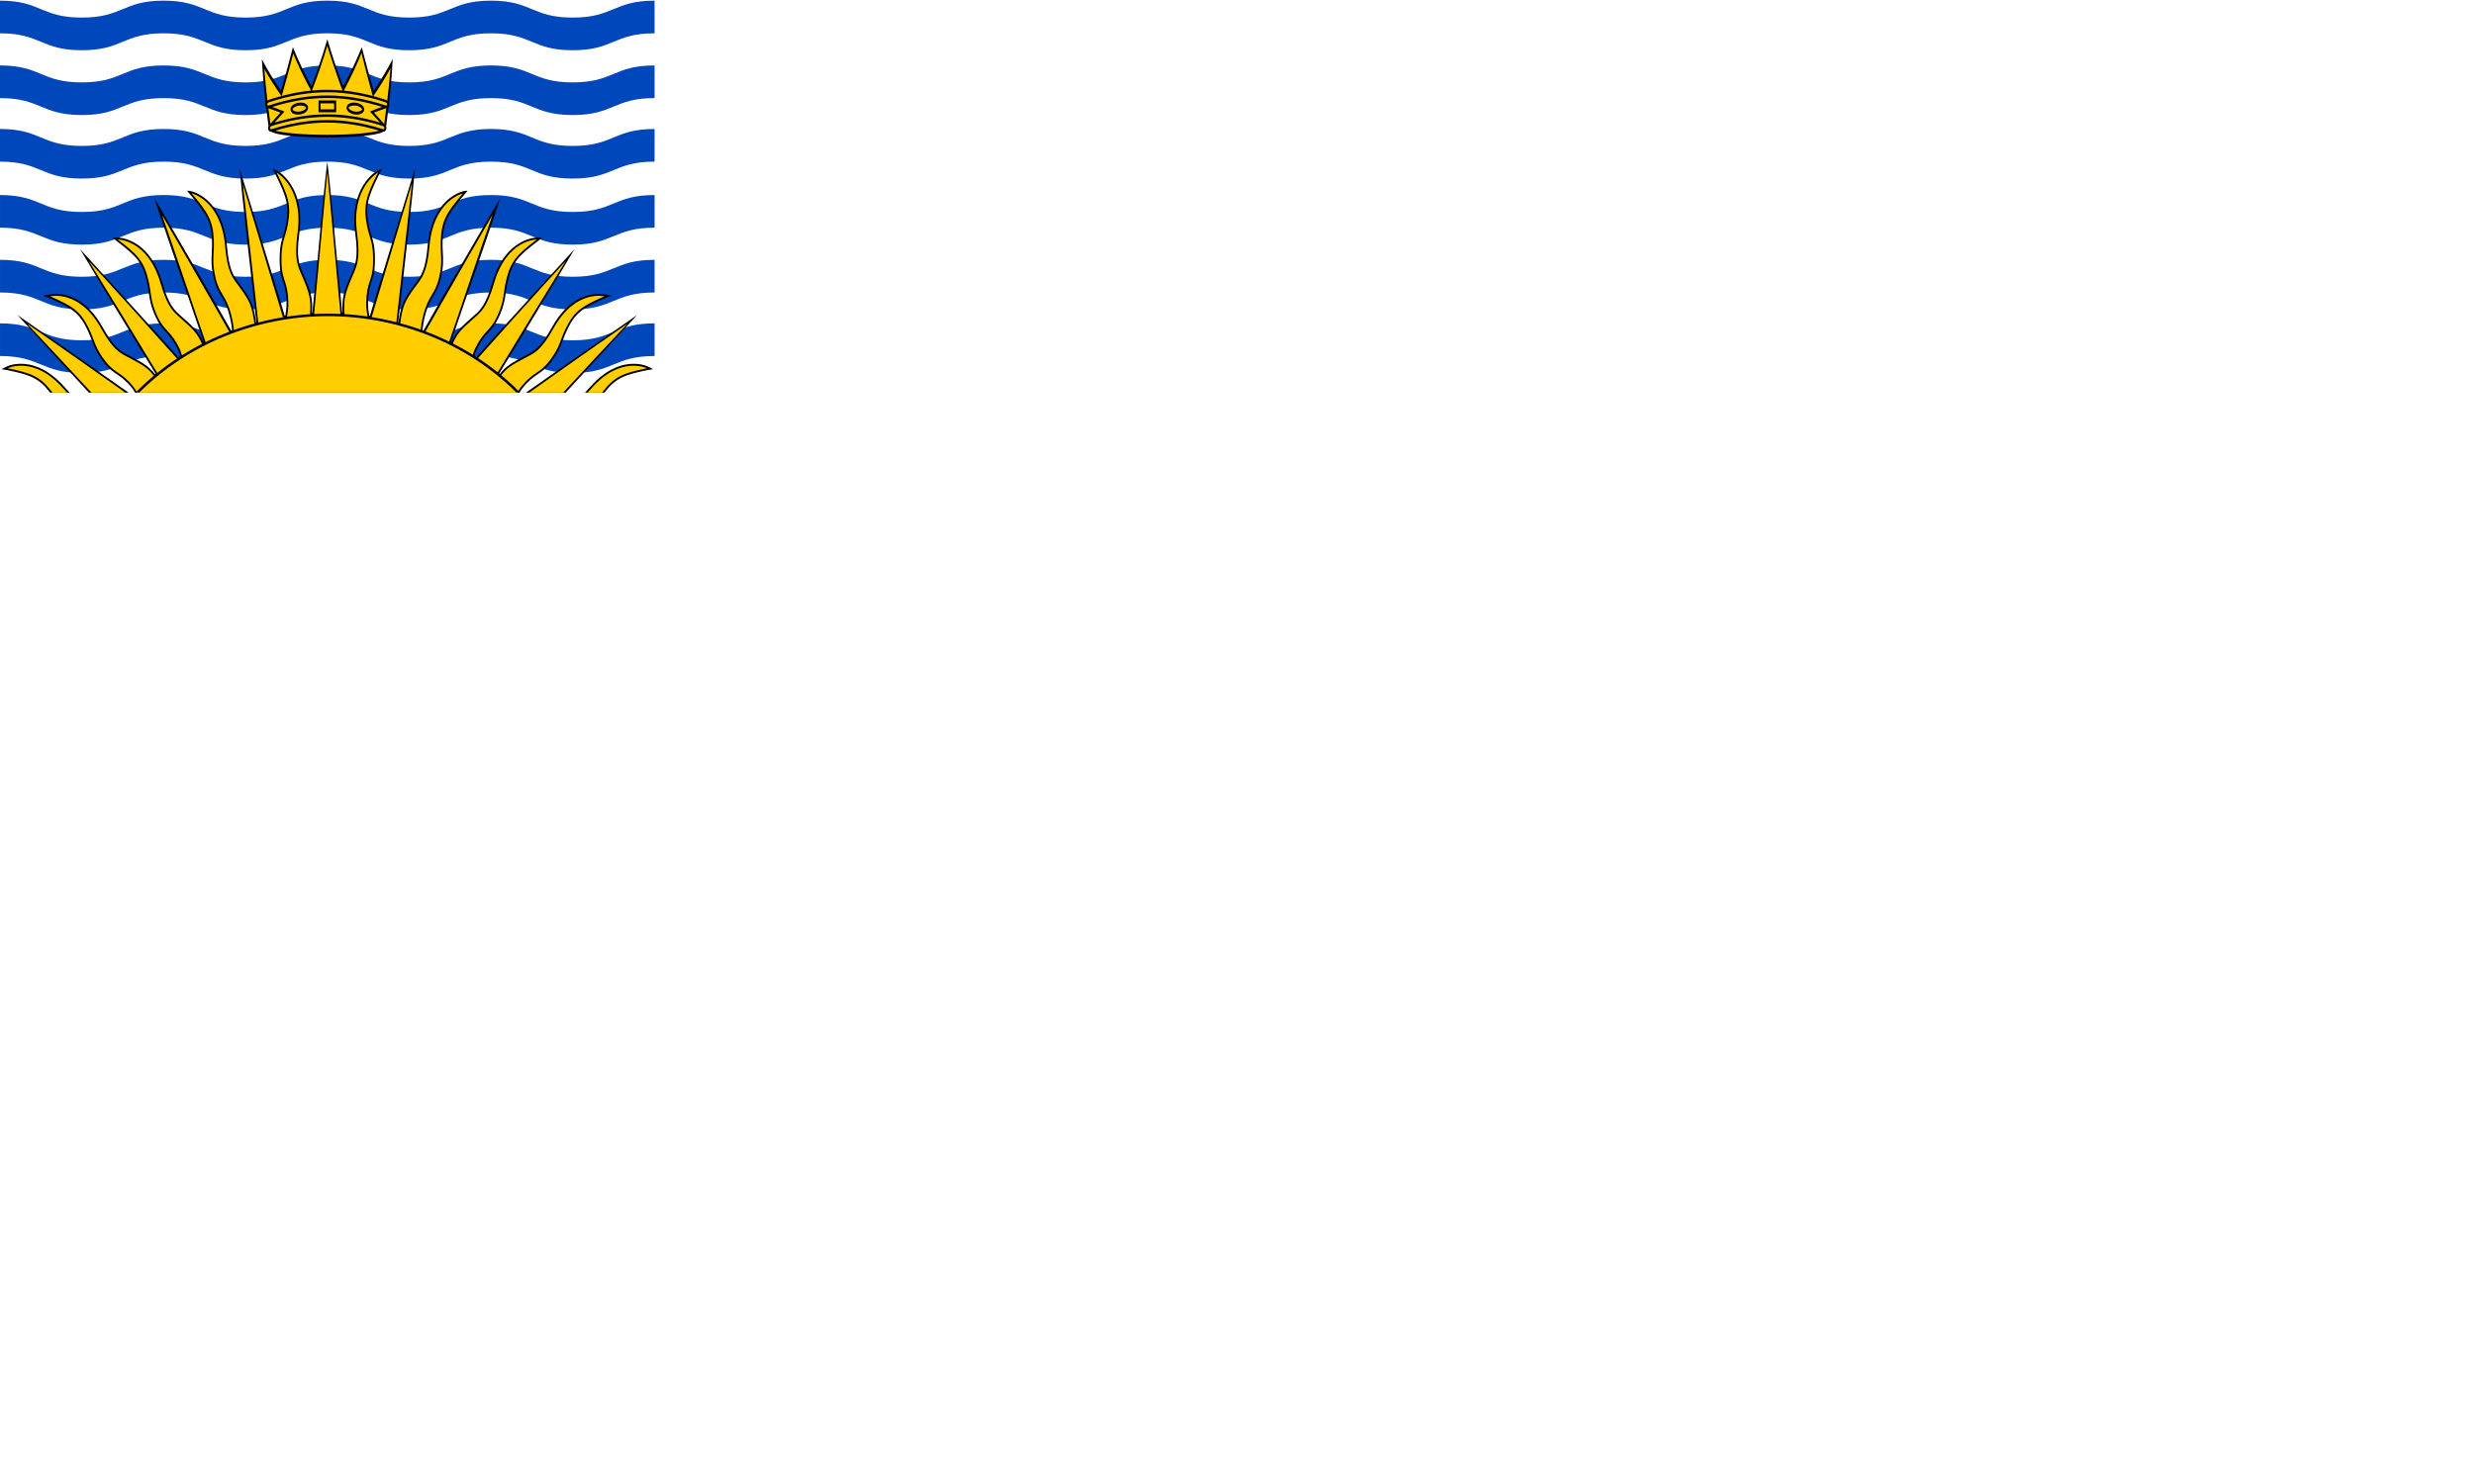
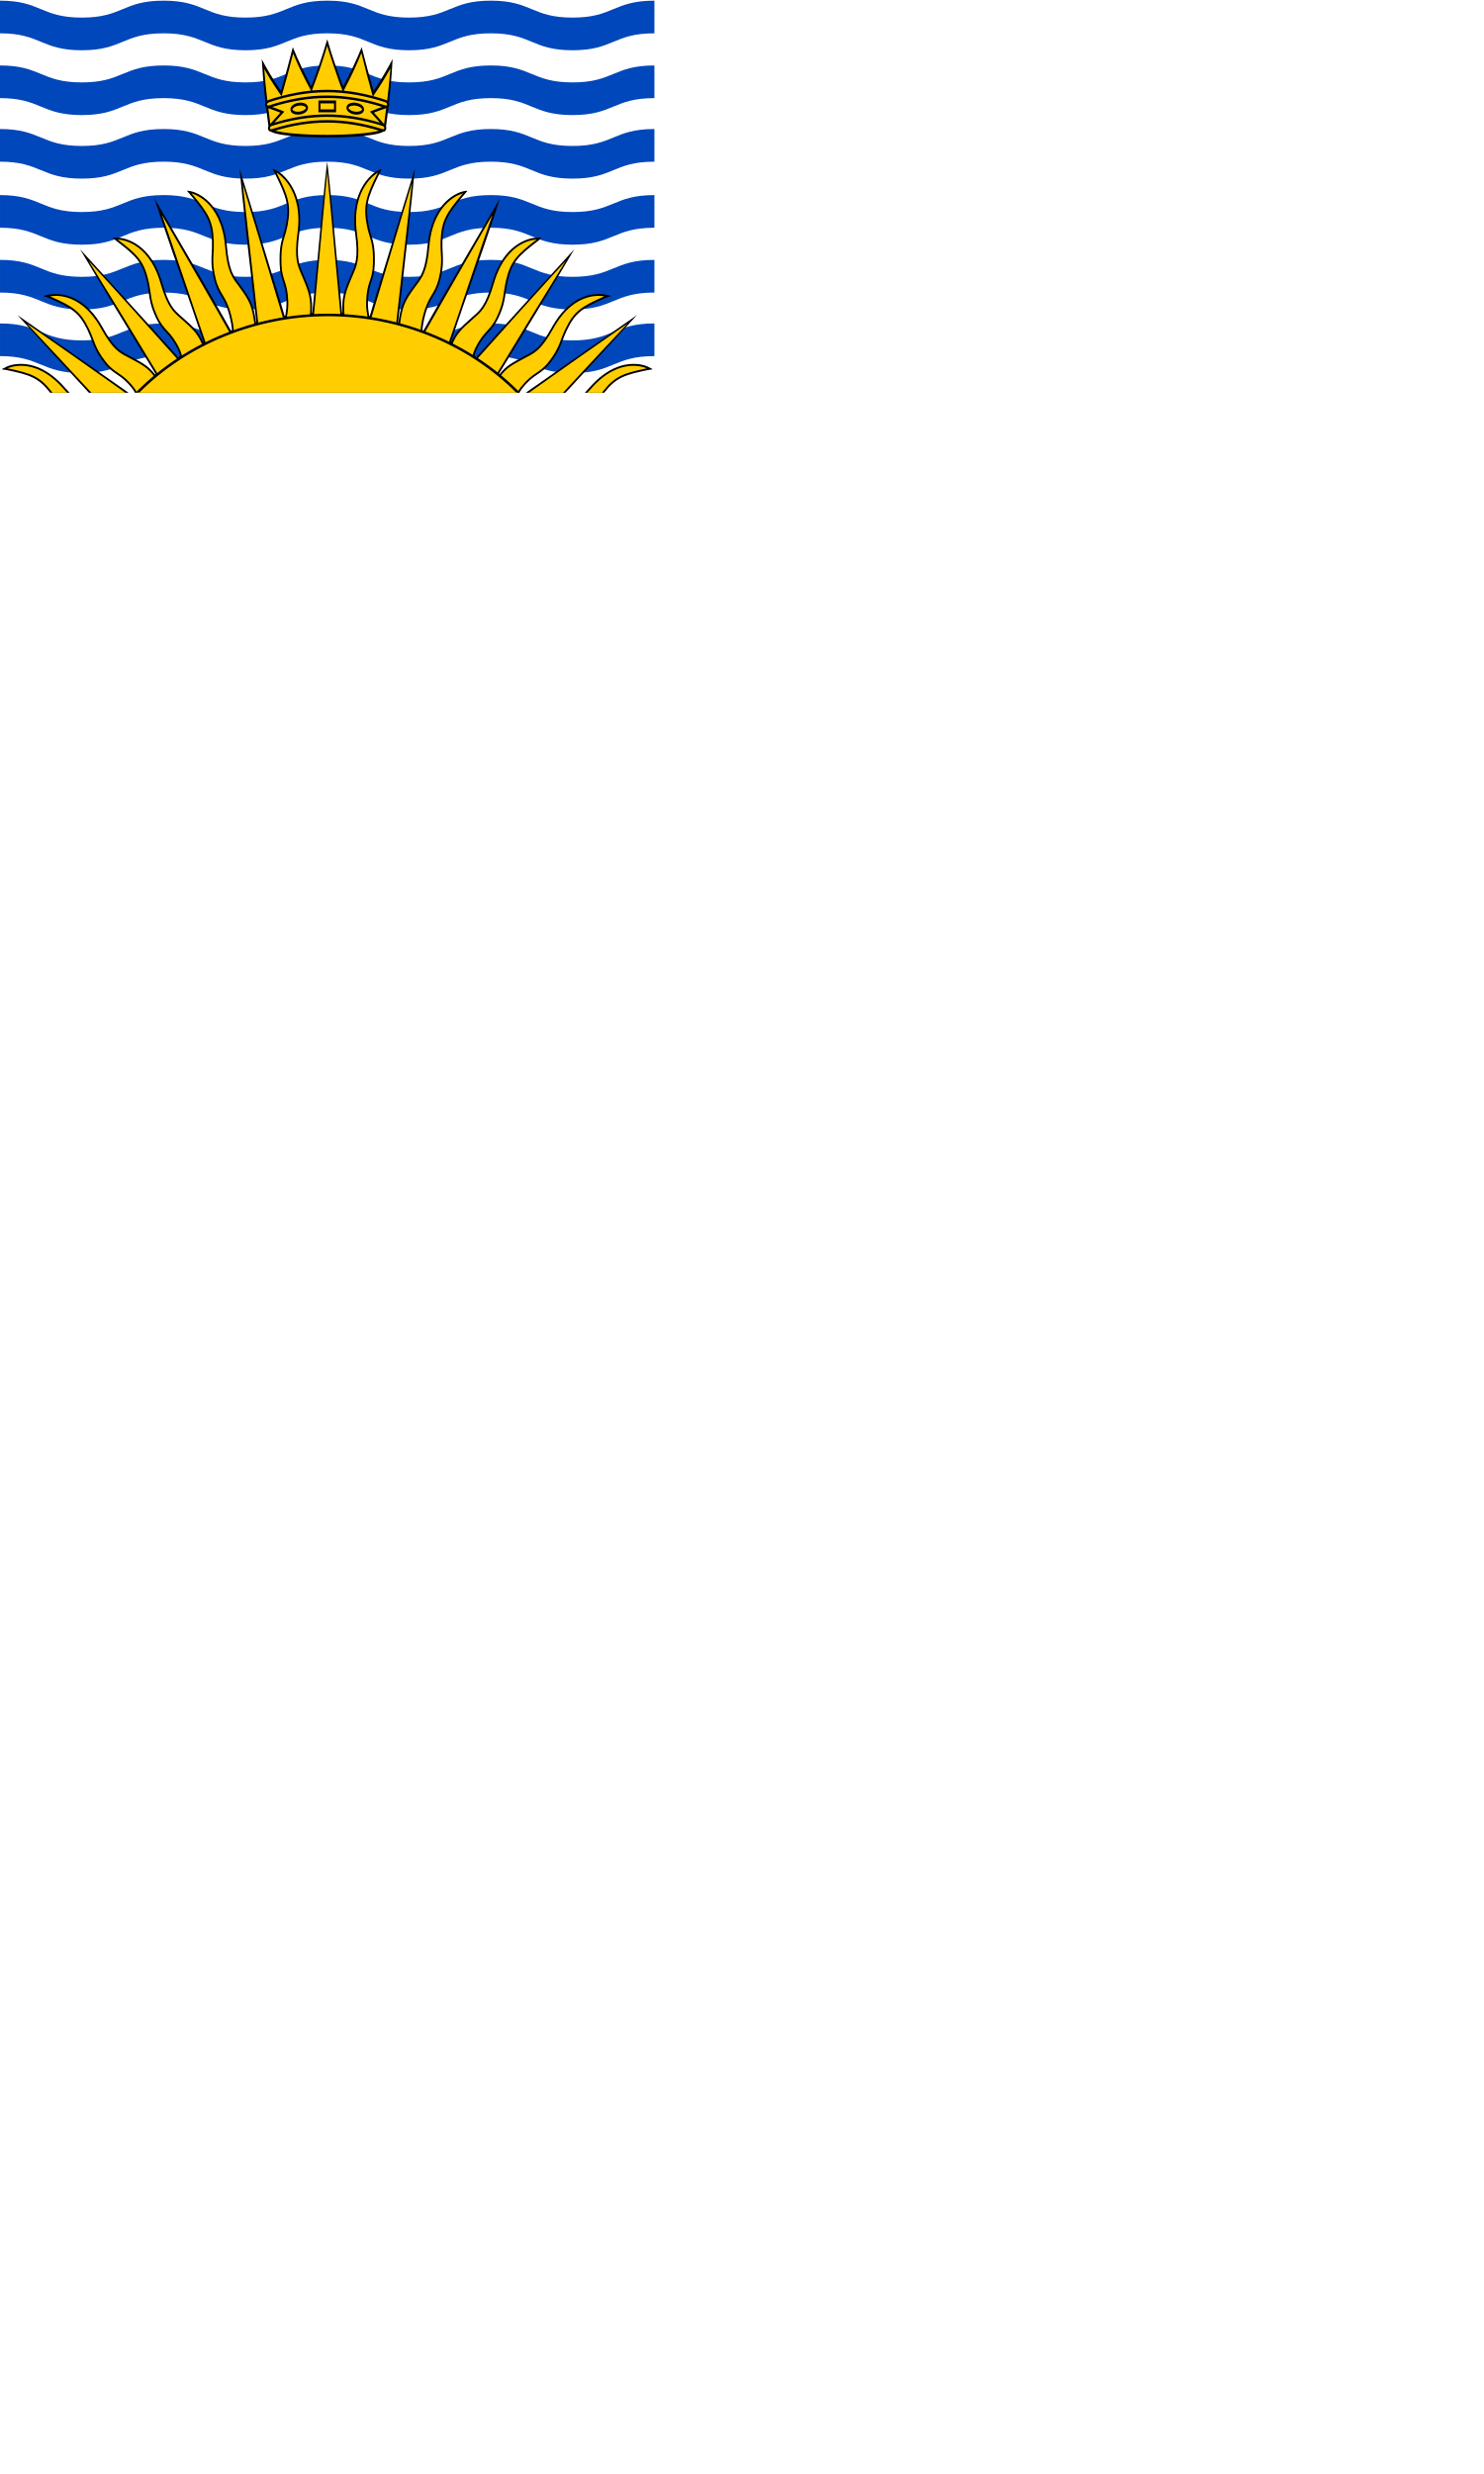
- <svg xmlns="http://www.w3.org/2000/svg" width="1000" height="600" viewBox="0 0 1000 600">
+ <svg xmlns="http://www.w3.org/2000/svg" width="600" height="1000" viewBox="0 0 600 1000">
  <defs>
    <clipPath id="clip-0">
      <path clip-rule="nonzero" d="M 0 78 L 264.586 78 L 264.586 151 L 0 151 Z M 0 78 " />
    </clipPath>
    <clipPath id="clip-1">
      <path clip-rule="nonzero" d="M 0 0 L 264.586 0 L 264.586 73 L 0 73 Z M 0 0 " />
    </clipPath>
    <clipPath id="clip-2">
      <path clip-rule="nonzero" d="M 0 65 L 264 65 L 264 158.75 L 0 158.75 Z M 0 65 " />
    </clipPath>
    <clipPath id="clip-3">
      <path clip-rule="nonzero" d="M 3 69 L 262 69 L 262 158.75 L 3 158.75 Z M 3 69 " />
    </clipPath>
    <clipPath id="clip-4">
      <path clip-rule="nonzero" d="M 54 126 L 211 126 L 211 158.75 L 54 158.75 Z M 54 126 " />
    </clipPath>
  </defs>
  <path fill-rule="nonzero" fill="rgb(100%, 100%, 100%)" fill-opacity="1" d="M 0 158.75 L 264.582 158.75 L 264.582 0 L 0 0 Z M 0 158.75 " />
  <g clip-path="url(#clip-0)">
    <path fill-rule="nonzero" fill="rgb(0%, 27.843%, 73.333%)" fill-opacity="1" d="M 0.004 92.055 C 16.52 92.055 16.566 98.906 33.082 98.906 C 49.609 98.906 49.621 92.055 66.148 92.055 C 82.676 92.055 82.75 98.906 99.277 98.906 C 115.812 98.906 115.812 92.055 132.348 92.055 C 148.91 92.055 148.84 98.906 165.402 98.906 C 181.934 98.906 181.922 92.055 198.453 92.055 C 214.996 92.055 214.945 98.906 231.488 98.906 C 248.055 98.906 248.016 92.055 264.586 92.055 L 264.586 78.855 C 248.035 78.855 248.035 85.703 231.488 85.703 C 214.969 85.703 214.969 78.855 198.453 78.855 C 181.93 78.855 181.93 85.703 165.402 85.703 C 148.875 85.703 148.875 78.855 132.348 78.855 C 115.812 78.855 115.812 85.703 99.277 85.703 C 82.711 85.703 82.711 78.855 66.148 78.855 C 49.617 78.855 49.617 85.703 33.082 85.703 C 16.543 85.703 16.543 78.855 0.004 78.855 Z M 0.004 118.25 C 16.52 118.25 16.566 125.102 33.082 125.102 C 49.609 125.102 49.621 118.25 66.148 118.25 C 82.676 118.25 82.75 125.102 99.277 125.102 C 115.812 125.102 115.812 118.25 132.348 118.25 C 148.91 118.25 148.84 125.102 165.402 125.102 C 181.934 125.102 181.922 118.25 198.453 118.25 C 214.996 118.25 214.945 125.102 231.488 125.102 C 248.055 125.102 248.016 118.25 264.586 118.25 L 264.586 105.047 C 248.035 105.047 248.035 111.898 231.488 111.898 C 214.969 111.898 214.969 105.047 198.453 105.047 C 181.93 105.047 181.93 111.898 165.402 111.898 C 148.875 111.898 148.875 105.047 132.348 105.047 C 115.812 105.047 115.812 111.898 99.277 111.898 C 82.711 111.898 82.711 105.047 66.148 105.047 C 49.617 105.047 49.617 111.898 33.082 111.898 C 16.543 111.898 16.543 105.047 0.004 105.047 Z M 0.004 143.938 C 16.52 143.938 16.566 150.789 33.082 150.789 C 49.609 150.789 49.621 143.938 66.148 143.938 C 82.676 143.938 82.75 150.789 99.277 150.789 C 115.812 150.789 115.812 143.938 132.348 143.938 C 148.91 143.938 148.84 150.789 165.402 150.789 C 181.934 150.789 181.922 143.938 198.453 143.938 C 214.996 143.938 214.945 150.789 231.488 150.789 C 248.055 150.789 248.016 143.938 264.586 143.938 L 264.586 130.738 C 248.035 130.738 248.035 137.59 231.488 137.59 C 214.969 137.59 214.969 130.738 198.453 130.738 C 181.93 130.738 181.93 137.59 165.402 137.59 C 148.875 137.59 148.875 130.738 132.348 130.738 C 115.812 130.738 115.812 137.59 99.277 137.59 C 82.711 137.59 82.711 130.738 66.148 130.738 C 49.617 130.738 49.617 137.59 33.082 137.59 C 16.543 137.59 16.543 130.738 0.004 130.738 Z M 0.004 143.938 " />
  </g>
  <g clip-path="url(#clip-1)">
    <path fill-rule="nonzero" fill="rgb(0%, 27.843%, 73.333%)" fill-opacity="1" d="M 0 13.465 C 16.516 13.465 16.562 20.316 33.082 20.316 C 49.605 20.316 49.621 13.465 66.145 13.465 C 82.676 13.465 82.746 20.316 99.273 20.316 C 115.809 20.316 115.809 13.465 132.344 13.465 C 148.91 13.465 148.836 20.316 165.398 20.316 C 181.93 20.316 181.918 13.465 198.453 13.465 C 214.992 13.465 214.945 20.316 231.484 20.316 C 248.051 20.316 248.016 13.465 264.582 13.465 L 264.582 0.266 C 248.031 0.266 248.035 7.113 231.484 7.113 C 214.965 7.113 214.965 0.266 198.453 0.266 C 181.926 0.266 181.926 7.113 165.398 7.113 C 148.871 7.113 148.871 0.266 132.344 0.266 C 115.809 0.266 115.809 7.113 99.273 7.113 C 82.711 7.113 82.711 0.266 66.145 0.266 C 49.613 0.266 49.613 7.113 33.082 7.113 C 16.539 7.113 16.539 0.266 0 0.266 Z M 0 39.66 C 16.516 39.66 16.562 46.512 33.082 46.512 C 49.605 46.512 49.621 39.66 66.145 39.66 C 82.676 39.66 82.746 46.512 99.273 46.512 C 115.809 46.512 115.809 39.66 132.344 39.66 C 148.91 39.66 148.836 46.512 165.398 46.512 C 181.93 46.512 181.918 39.66 198.453 39.66 C 214.992 39.66 214.945 46.512 231.484 46.512 C 248.051 46.512 248.016 39.66 264.582 39.66 L 264.582 26.461 C 248.031 26.461 248.035 33.312 231.484 33.312 C 214.965 33.312 214.965 26.461 198.453 26.461 C 181.926 26.461 181.926 33.312 165.398 33.312 C 148.871 33.312 148.871 26.461 132.344 26.461 C 115.809 26.461 115.809 33.312 99.273 33.312 C 82.711 33.312 82.711 26.461 66.145 26.461 C 49.613 26.461 49.613 33.312 33.082 33.312 C 16.539 33.312 16.539 26.461 0 26.461 Z M 0 65.352 C 16.516 65.352 16.562 72.199 33.082 72.199 C 49.605 72.199 49.621 65.352 66.145 65.352 C 82.676 65.352 82.746 72.199 99.273 72.199 C 115.809 72.199 115.809 65.352 132.344 65.352 C 148.91 65.352 148.836 72.199 165.398 72.199 C 181.93 72.199 181.918 65.352 198.453 65.352 C 214.992 65.352 214.945 72.199 231.484 72.199 C 248.051 72.199 248.016 65.352 264.582 65.352 L 264.582 52.148 C 248.031 52.148 248.035 59 231.484 59 C 214.965 59 214.965 52.148 198.453 52.148 C 181.926 52.148 181.926 59 165.398 59 C 148.871 59 148.871 52.148 132.344 52.148 C 115.809 52.148 115.809 59 99.273 59 C 82.711 59 82.711 52.148 66.145 52.148 C 49.613 52.148 49.613 59 33.082 59 C 16.539 59 16.539 52.148 0 52.148 Z M 0 65.352 " />
  </g>
  <g clip-path="url(#clip-2)">
    <path fill-rule="nonzero" fill="rgb(0%, 0%, 0%)" fill-opacity="1" d="M 242 118.82 C 237.754 118.84 229.664 120.566 223.152 132.242 C 218.52 140.578 216.102 141.84 212.754 143.586 C 212.527 143.703 212.305 143.82 212.07 143.945 L 211.832 144.07 C 206.93 146.672 204.543 147.938 201.91 151.352 C 201.832 151.285 201.754 151.215 201.676 151.148 C 227.312 109.25 232.211 100.727 232.211 100.727 C 232.211 100.727 197.375 138.859 194.633 142.055 L 192.566 144.375 C 192.301 144.203 192.031 144.027 191.766 143.855 C 191.977 143.078 192.246 142.188 192.668 141.309 C 194.469 137.566 195.992 135.906 197.465 134.301 C 198.871 132.77 200.195 131.324 201.574 128.352 C 203.68 123.816 204.059 121.129 204.457 118.285 C 204.652 116.891 204.855 115.449 205.262 113.672 C 206.984 106.207 209.273 103.652 217.445 97.445 L 217.441 97.438 L 219.027 96.195 C 219.027 96.195 218.172 95.965 216.828 96.051 C 216.715 96.055 216.562 96.066 216.375 96.086 C 216.371 96.086 216.367 96.086 216.359 96.086 L 216.359 96.09 C 213.594 96.387 203.57 98.551 199.027 114.184 C 196.332 123.465 194.129 125.395 191.34 127.836 C 191.141 128.008 190.934 128.188 190.73 128.371 C 186.082 132.496 184.223 134.281 182.379 138.488 C 182.332 138.465 182.285 138.441 182.238 138.418 C 184.016 133.273 185.68 128.379 187.262 123.672 C 200.164 86.863 202.184 80.121 202.184 80.121 C 202.184 80.121 176.371 124.32 174.566 127.68 L 171.215 133.609 C 171.074 133.555 170.934 133.504 170.789 133.449 C 170.918 131.734 171.273 129.746 171.844 127.523 C 172.895 123.445 174.07 121.473 175.211 119.562 C 176.297 117.742 177.32 116.023 178.102 112.789 C 179.297 107.852 179.145 105.117 178.988 102.223 C 178.91 100.805 178.828 99.336 178.887 97.492 C 179.121 90.031 180.762 86.914 186.945 79.566 L 186.961 79.547 C 187.203 79.262 187.438 78.98 187.691 78.684 L 187.688 78.68 L 189.004 77.109 C 189.004 77.109 188.148 77.07 186.891 77.43 C 185.668 77.75 174.457 81.191 172.867 99.395 C 172.012 109.148 170.223 111.543 167.949 114.574 C 167.785 114.797 167.621 115.02 167.449 115.246 C 162.98 121.297 162.078 123.324 161.074 130.375 C 161.027 130.367 160.984 130.352 160.941 130.34 C 161.078 129.129 161.211 127.93 161.344 126.727 L 161.363 126.695 C 167.039 77.168 167.715 68.195 167.715 68.195 C 167.715 68.195 152.406 117.988 151.27 121.773 L 149.52 127.688 C 149.48 127.684 149.445 127.68 149.406 127.672 C 149.359 127.668 149.309 127.66 149.258 127.652 C 149.246 127.574 149.23 127.492 149.219 127.414 C 148.988 126.008 148.703 124.262 148.766 122.074 C 148.898 117.77 149.566 115.727 150.215 113.754 C 150.828 111.895 151.406 110.141 151.516 106.832 C 151.727 100.422 150.984 97.988 150.125 95.168 C 149.75 93.938 149.359 92.66 149.031 90.93 C 147.602 83.492 148.555 79.996 153.102 70.812 L 154.371 68.289 C 154.371 68.289 153.43 68.488 152.18 69.25 C 152.152 69.266 152.117 69.285 152.086 69.305 C 152.031 69.344 151.977 69.371 151.918 69.41 C 150.992 70.023 149.438 71.297 147.941 73.27 C 145.16 76.945 142.148 83.59 143.598 94.375 C 144.902 104.121 143.684 106.934 142.141 110.496 C 142.031 110.754 141.918 111.016 141.801 111.285 C 139.016 117.828 138.148 120.195 138.484 126.465 C 138.445 126.465 138.406 126.465 138.367 126.465 C 138.348 126.461 138.328 126.461 138.309 126.461 C 137.742 120.199 137.137 114.102 136.516 108.051 C 133.203 71.445 132.293 65.414 132.293 65.414 C 132.293 65.414 131.387 71.445 128.07 108.051 C 127.453 114.102 126.844 120.199 126.281 126.461 C 126.262 126.461 126.238 126.461 126.219 126.465 C 126.18 126.465 126.141 126.465 126.102 126.465 C 126.441 120.195 125.57 117.828 122.785 111.285 C 122.672 111.016 122.559 110.754 122.445 110.496 C 120.902 106.934 119.68 104.121 120.992 94.375 C 122.441 83.59 119.426 76.945 116.645 73.27 C 115.152 71.297 113.598 70.023 112.668 69.41 C 112.609 69.371 112.559 69.344 112.5 69.305 C 112.469 69.285 112.438 69.266 112.406 69.25 C 111.16 68.488 110.219 68.289 110.219 68.289 L 111.484 70.812 C 116.035 79.996 116.984 83.492 115.559 90.93 C 115.227 92.66 114.84 93.938 114.461 95.168 C 113.602 97.988 112.859 100.422 113.07 106.832 C 113.18 110.141 113.758 111.895 114.371 113.754 C 115.02 115.727 115.691 117.77 115.82 122.074 C 115.887 124.262 115.598 126.008 115.367 127.414 C 115.355 127.492 115.34 127.574 115.328 127.652 C 115.277 127.66 115.23 127.668 115.18 127.672 C 115.145 127.68 115.105 127.684 115.07 127.688 L 113.32 121.773 C 112.18 117.988 96.871 68.195 96.871 68.195 C 96.871 68.195 97.547 77.168 103.223 126.695 L 103.242 126.727 C 103.379 127.93 103.508 129.129 103.648 130.34 C 103.602 130.352 103.559 130.367 103.516 130.375 C 102.508 123.324 101.609 121.297 97.137 115.246 C 96.969 115.02 96.801 114.797 96.637 114.574 C 94.367 111.543 92.574 109.148 91.719 99.395 C 90.129 81.191 78.918 77.75 77.699 77.43 C 76.438 77.07 75.582 77.109 75.582 77.109 L 76.898 78.68 L 76.895 78.684 C 77.152 78.98 77.383 79.262 77.625 79.547 L 77.641 79.566 C 83.828 86.914 85.465 90.031 85.699 97.492 C 85.758 99.336 85.68 100.805 85.602 102.223 C 85.441 105.117 85.289 107.852 86.484 112.789 C 87.266 116.023 88.293 117.742 89.379 119.562 C 90.516 121.473 91.695 123.445 92.742 127.523 C 93.316 129.746 93.668 131.734 93.801 133.449 C 93.656 133.504 93.516 133.555 93.371 133.609 L 90.02 127.68 C 88.215 124.32 62.406 80.121 62.406 80.121 C 62.406 80.121 64.426 86.863 77.324 123.672 C 78.91 128.379 80.57 133.273 82.348 138.418 C 82.301 138.441 82.254 138.465 82.207 138.488 C 80.363 134.281 78.508 132.496 73.859 128.371 C 73.652 128.188 73.449 128.008 73.25 127.836 C 70.461 125.395 68.258 123.465 65.559 114.184 C 61.02 98.551 50.992 96.387 48.227 96.09 L 48.227 96.086 C 48.223 96.086 48.219 96.086 48.211 96.086 C 48.023 96.066 47.871 96.055 47.758 96.051 C 46.418 95.965 45.559 96.195 45.559 96.195 L 47.145 97.438 L 47.141 97.445 C 55.312 103.652 57.602 106.207 59.324 113.672 C 59.734 115.449 59.938 116.891 60.133 118.285 C 60.531 121.129 60.906 123.816 63.012 128.352 C 64.391 131.324 65.719 132.77 67.121 134.301 C 68.594 135.906 70.117 137.566 71.918 141.309 C 72.34 142.188 72.609 143.078 72.82 143.855 C 72.555 144.027 72.285 144.203 72.023 144.375 L 69.953 142.055 C 67.215 138.859 32.375 100.727 32.375 100.727 C 32.375 100.727 37.277 109.25 62.914 151.148 C 62.836 151.215 62.754 151.285 62.68 151.352 C 60.043 147.938 57.66 146.672 52.754 144.07 L 52.516 143.945 C 52.285 143.82 52.059 143.703 51.836 143.586 C 48.484 141.84 46.066 140.578 41.438 132.242 C 34.926 120.566 26.832 118.84 22.586 118.82 C 21.094 118.816 19.414 119.094 17.387 119.629 C 17.387 119.629 19.035 120.102 20.531 120.762 C 29.355 124.652 32.09 126.637 35.301 133.262 C 36.082 134.883 36.594 136.23 37.086 137.535 C 38.094 140.188 39.039 142.691 42.051 146.574 C 44.027 149.125 45.617 150.203 47.301 151.348 C 49.066 152.547 50.895 153.789 53.438 156.98 C 53.926 157.594 54.297 158.215 54.586 158.746 L 210 158.746 C 210.289 158.215 210.66 157.594 211.148 156.98 C 213.691 153.789 215.52 152.547 217.285 151.348 C 218.973 150.203 220.562 149.125 222.535 146.574 C 225.547 142.691 226.496 140.188 227.5 137.535 C 227.992 136.23 228.504 134.883 229.289 133.262 C 232.496 126.637 235.234 124.652 244.055 120.762 C 245.555 120.102 247.203 119.629 247.203 119.629 C 245.172 119.094 243.492 118.812 242 118.82 M 52.012 158.746 C 44.484 153.383 7.074 127.387 7.074 127.387 C 7.074 127.387 26.133 148.152 35.945 158.746 Z M 20.289 158.746 L 28.152 158.746 L 27.633 158.199 C 27.062 157.598 26.539 157.023 26.074 156.488 C 19.242 148.711 12.613 147.078 8.496 147.078 C 6.363 147.078 4.375 147.453 2.867 148.121 C 1.363 148.793 0.664 149.27 0.664 149.27 L 2.918 149.637 C 12.152 151.562 15.57 152.707 20.289 158.746 M 212.574 158.746 C 220.102 153.383 257.512 127.387 257.512 127.387 C 257.512 127.387 238.453 148.152 228.641 158.746 Z M 244.297 158.746 L 236.438 158.746 L 236.953 158.199 C 237.523 157.598 238.047 157.023 238.512 156.488 C 245.344 148.711 251.969 147.078 256.094 147.078 C 258.223 147.078 260.211 147.453 261.719 148.121 C 263.223 148.793 263.926 149.27 263.926 149.27 L 261.672 149.637 C 252.434 151.562 249.02 152.707 244.297 158.746 " />
  </g>
  <g clip-path="url(#clip-3)">
    <path fill-rule="nonzero" fill="rgb(100%, 80.392%, 0%)" fill-opacity="1" d="M 35.953 132.906 C 38.395 137.953 38.25 140.445 42.621 146.082 C 46.59 151.215 48.984 150.184 54 156.48 C 54.602 157.238 55.051 158.012 55.43 158.746 L 209.207 158.746 C 209.195 158.734 209.184 158.723 209.172 158.711 C 209.551 157.988 209.996 157.223 210.586 156.48 C 215.602 150.184 217.996 151.215 221.965 146.082 C 226.34 140.445 226.191 137.953 228.633 132.906 C 232.102 125.742 235.199 123.793 244.312 119.801 C 244.312 119.844 232.598 116.824 223.785 132.637 C 218.73 141.734 216.094 142.684 212.402 144.637 C 207.16 147.418 204.926 148.566 202.27 152.117 C 201.82 151.73 201.367 151.352 200.906 150.977 C 210.188 135.613 219.465 120.391 228.746 105.457 C 216.812 118.449 204.875 131.734 192.934 145.109 C 192.297 144.688 191.652 144.273 191 143.867 C 191.242 142.961 191.527 141.961 192.012 140.957 C 195.562 133.578 198.141 133.992 200.914 128.008 C 203.969 121.434 203.27 119.031 204.551 113.488 C 206.363 105.617 208.965 102.93 217.016 96.816 C 217.016 96.836 204.871 96.715 199.727 114.41 C 196.777 124.566 194.395 126.133 191.203 128.965 C 186.508 133.129 184.73 134.805 182.855 139.262 C 182.379 139.02 181.895 138.781 181.41 138.547 C 187.727 120.289 192.801 104.785 199.113 86.805 C 189.586 103.371 181.297 117.527 171.762 134.41 C 171.188 134.195 170.609 133.984 170.027 133.781 C 170.117 132.215 170.418 130.102 171.133 127.316 C 173.203 119.273 175.82 119.102 177.391 112.598 C 179.121 105.438 177.969 103.223 178.152 97.465 C 178.41 89.285 180.441 86.035 187.145 78.164 C 187.145 78.164 175.227 80.836 173.598 99.465 C 172.664 110.145 170.621 112.215 168.027 115.723 C 163.453 121.914 162.715 123.824 161.699 131.195 C 161.184 131.059 160.668 130.918 160.148 130.789 C 162.41 111.172 164.273 93.625 166.531 74.074 C 160.934 92.852 155.73 109.676 150.125 128.559 C 149.609 128.469 149.137 128.43 148.621 128.348 C 148.395 126.828 147.949 124.77 148.031 122.051 C 148.281 113.672 150.559 113.562 150.781 106.805 C 151.082 97.672 149.395 96.75 148.309 91.082 C 146.762 83.027 148.023 79.309 152.793 69.762 C 152.793 69.762 141.824 75.672 144.324 94.266 C 145.754 104.926 144.223 107.492 142.473 111.605 C 139.531 118.508 138.828 120.66 139.27 127.262 C 139.031 127.25 137.875 127.234 137.637 127.223 C 135.855 107.48 134.074 89.285 132.293 69.539 C 130.512 89.285 128.73 107.48 126.949 127.223 C 126.715 127.23 125.555 127.25 125.316 127.262 C 125.758 120.66 125.055 118.508 122.117 111.605 C 120.363 107.492 118.832 104.926 120.266 94.266 C 122.762 75.672 111.793 69.758 111.793 69.762 C 116.562 79.309 117.824 83.027 116.277 91.082 C 115.191 96.75 113.504 97.672 113.805 106.805 C 114.031 113.562 116.301 113.672 116.555 122.051 C 116.637 124.77 116.191 126.828 115.965 128.348 C 115.449 128.43 114.977 128.469 114.461 128.559 C 108.855 109.676 103.77 93.328 98.168 74.547 C 100.438 94.148 102.188 111.266 104.457 130.926 C 103.938 131.062 103.422 131.199 102.906 131.34 C 101.883 123.844 101.164 121.957 96.559 115.723 C 93.965 112.215 91.922 110.145 90.988 99.465 C 89.359 80.836 77.441 78.164 77.441 78.164 C 84.145 86.035 86.176 89.285 86.438 97.465 C 86.617 103.223 85.469 105.438 87.195 112.598 C 88.766 119.102 91.383 119.273 93.453 127.316 C 94.203 130.234 94.492 132.406 94.566 133.988 C 94.02 134.188 93.473 134.391 92.934 134.598 C 83.359 117.648 75.035 103.504 65.473 86.871 C 71.812 104.941 76.922 120.465 83.27 138.816 C 82.793 139.055 82.316 139.293 81.844 139.535 C 79.926 134.871 78.176 133.215 73.387 128.965 C 70.191 126.133 67.809 124.566 64.859 114.41 C 59.715 96.715 47.57 96.832 47.57 96.816 C 55.621 102.93 58.223 105.617 60.039 113.488 C 61.316 119.031 60.621 121.434 63.672 128.008 C 66.445 133.992 69.027 133.578 72.574 140.957 C 73.121 142.094 73.422 143.223 73.68 144.215 C 73.078 144.602 72.48 144.984 71.895 145.379 C 59.871 131.91 47.855 118.535 35.84 105.457 C 45.191 120.504 54.539 135.844 63.891 151.324 C 63.441 151.695 63 152.07 62.562 152.445 C 59.793 148.637 57.586 147.504 52.184 144.637 C 48.492 142.684 45.855 141.734 40.801 132.637 C 31.988 116.824 20.27 119.844 20.273 119.801 C 29.387 123.793 32.484 125.742 35.953 132.906 M 20.93 158.344 C 21.027 158.469 21.129 158.609 21.234 158.746 L 27.113 158.746 C 26.582 158.188 26.043 157.602 25.535 157.016 C 13.699 143.543 3.055 148.93 3.059 148.875 C 12.676 150.883 16.07 152.094 20.93 158.344 M 50.672 158.746 C 37.402 149.34 24.137 139.965 10.875 130.789 C 16.555 136.777 27.211 148.219 36.977 158.746 Z M 243.66 158.344 C 243.562 158.469 243.457 158.609 243.352 158.746 L 237.477 158.746 C 238.004 158.188 238.543 157.602 239.055 157.016 C 250.887 143.543 261.531 148.93 261.531 148.875 C 251.91 150.883 248.516 152.094 243.66 158.344 M 213.914 158.746 C 227.188 149.34 240.453 139.965 253.711 130.789 C 248.031 136.777 237.375 148.219 227.613 158.746 Z M 213.914 158.746 " />
  </g>
  <g clip-path="url(#clip-4)">
    <path fill-rule="nonzero" fill="rgb(0%, 0%, 0%)" fill-opacity="1" d="M 209.629 158.109 C 189.758 138.207 161.652 126.797 132.52 126.797 C 103.465 126.797 75.41 138.156 55.555 157.965 L 54.809 158.641 L 56.367 158.641 C 76.02 139.047 103.773 127.812 132.52 127.812 C 161.273 127.812 189.012 139.047 208.664 158.641 L 210.137 158.641 Z M 209.629 158.109 " />
  </g>
  <path fill-rule="nonzero" fill="rgb(100%, 80.392%, 0%)" fill-opacity="1" d="M 158.09 25.973 C 157.672 26.598 157.254 27.227 156.836 27.863 C 154.852 31.211 152.84 34.66 150.836 38.203 C 149.359 32.344 147.707 26.477 145.988 20.617 C 143.59 25.711 141.105 30.961 138.652 36.324 C 136.59 29.984 134.422 23.691 132.312 17.48 C 130.199 23.691 128.027 29.984 125.965 36.32 C 123.516 30.957 121.035 25.707 118.637 20.613 C 116.914 26.469 115.258 32.336 113.781 38.195 C 111.719 34.738 109.645 31.375 107.594 28.121 C 107.25 27.336 106.91 26.559 106.57 25.781 C 106.781 29.977 107.25 35.207 107.75 40.504 C 107.969 42.816 108.211 45.102 108.477 47.324 C 108.633 48.957 108.809 50.586 109.004 52.215 L 109.027 52.215 C 109.273 53.781 119.477 55.031 132.27 55.031 C 145.43 55.031 155.836 53.707 155.52 52.082 C 155.57 51.715 155.621 51.355 155.672 50.992 L 155.676 50.992 C 155.699 50.809 155.723 50.625 155.746 50.441 C 155.852 49.676 155.953 48.891 156.047 48.094 C 156.059 48.023 156.066 47.953 156.074 47.883 C 156.367 45.492 156.633 42.988 156.871 40.484 C 157.375 35.199 157.875 30.16 158.09 25.973 " />
  <path fill-rule="nonzero" fill="rgb(0%, 0%, 0%)" fill-opacity="1" d="M 156.531 42.266 C 156.516 42.484 156.426 42.547 156.398 42.57 C 156.285 42.656 156.086 42.668 155.832 42.613 C 155.77 42.602 155.703 42.582 155.633 42.559 C 147.691 39.949 139.93 38.59 132.27 38.598 C 124.617 38.59 116.852 39.953 108.914 42.566 C 108.344 42.754 108.02 42.656 107.996 42.277 C 107.953 41.672 108.617 41.379 108.906 41.285 C 116.855 38.664 124.617 37.297 132.273 37.301 C 139.926 37.293 147.688 38.66 155.645 41.277 C 155.988 41.395 156.574 41.68 156.531 42.266 M 150.117 45.695 C 151.301 46.961 152.457 48.258 153.617 49.57 C 146.418 47.379 139.301 46.23 132.27 46.238 C 125.238 46.23 118.117 47.387 110.918 49.578 C 112.078 48.266 113.238 46.965 114.426 45.699 C 114.605 45.504 114.789 45.312 114.973 45.117 C 114.758 45.023 114.543 44.934 114.324 44.844 C 112.914 44.258 111.477 43.73 110.035 43.234 C 117.578 40.855 124.973 39.609 132.273 39.613 C 139.57 39.605 146.965 40.852 154.504 43.227 C 153.059 43.723 151.629 44.25 150.219 44.84 C 150 44.93 149.785 45.02 149.566 45.113 C 149.75 45.305 149.934 45.5 150.117 45.695 M 155.379 51.832 C 155.355 52.055 155.27 52.125 155.238 52.145 C 155.125 52.234 154.934 52.25 154.699 52.203 C 154.641 52.191 154.574 52.172 154.512 52.156 C 147.027 49.777 139.602 48.539 132.27 48.547 C 124.941 48.543 117.512 49.781 110.035 52.16 C 109.969 52.18 109.906 52.195 109.848 52.207 C 109.203 52.344 109.164 51.969 109.152 51.84 C 109.09 51.234 109.711 50.965 109.98 50.879 C 117.488 48.492 124.93 47.25 132.27 47.254 C 139.613 47.246 147.055 48.488 154.566 50.875 C 154.895 50.98 155.438 51.246 155.379 51.832 M 155.297 50.156 C 154 48.656 152.426 46.887 151.16 45.531 C 152.5 44.984 154.594 44.223 156.145 43.723 C 155.852 46.035 155.543 48.266 155.297 50.156 M 132.27 54.5 C 121.648 54.5 114.391 53.68 111.25 52.82 C 118.316 50.684 125.336 49.559 132.27 49.562 C 139.215 49.559 146.234 50.68 153.312 52.82 C 150.172 53.68 142.895 54.5 132.27 54.5 M 108.477 43.773 C 110.012 44.266 112.027 44.988 113.379 45.539 C 112.027 46.988 110.621 48.539 109.305 50.059 C 109.012 47.902 108.734 45.816 108.477 43.773 M 106.836 27.895 C 108.902 31.539 111.215 35.184 113.777 38.832 C 112.117 39.273 110.445 39.762 108.773 40.316 C 108.504 40.406 108.281 40.523 108.09 40.652 C 107.57 36.285 107.145 32.07 106.836 27.895 M 118.523 21.645 C 120.59 26.637 122.996 31.629 125.738 36.621 C 121.82 37.008 117.871 37.742 113.875 38.805 C 115.535 33.082 117.086 27.367 118.523 21.645 M 132.312 18.441 L 132.312 18.438 C 132.148 18.441 137.082 33.488 138.477 36.586 C 136.398 36.391 134.332 36.285 132.273 36.289 C 130.223 36.289 128.172 36.391 126.105 36.582 C 128.457 30.535 130.523 24.484 132.312 18.438 L 132.312 18.441 M 150.656 38.793 C 146.719 37.75 142.828 37.027 138.969 36.637 C 141.691 31.57 144.074 26.5 146.117 21.43 C 147.523 27.219 149.035 33.004 150.656 38.793 M 157.855 27.609 C 157.836 27.602 157.355 34.016 156.523 40.691 C 156.316 40.543 156.074 40.406 155.777 40.309 C 154.141 39.766 152.512 39.293 150.891 38.855 C 153.469 35.105 155.789 31.359 157.855 27.609 M 158.746 23.84 C 156.52 28.133 153.953 32.426 151.051 36.715 C 149.324 30.84 147.719 24.961 146.234 19.086 C 144.109 24.348 141.613 29.609 138.738 34.875 C 136.285 28.543 134.145 22.207 132.312 15.875 C 130.48 22.207 128.332 28.539 125.879 34.871 C 123.008 29.605 120.512 24.344 118.391 19.078 C 116.902 24.957 115.293 30.832 113.57 36.711 C 110.656 32.457 108.078 28.203 105.836 23.949 C 105.781 23.945 106.594 35.352 107.242 40.645 C 107.273 40.938 107.305 41.23 107.336 41.523 C 107.195 41.844 107.141 42.172 107.164 42.469 C 107.188 42.793 107.312 43.113 107.543 43.34 C 107.828 45.828 108.148 48.273 108.477 50.562 C 108.496 50.703 108.516 50.844 108.535 50.988 C 108.379 51.328 108.32 51.684 108.355 52.016 C 108.418 52.602 108.77 53.199 109.531 53.227 C 113.359 55.488 130.133 55.562 132.27 55.562 C 134.41 55.562 151.273 55.488 155.043 53.207 C 155.277 53.191 155.5 53.137 155.676 53.004 C 155.953 52.789 156.129 52.445 156.172 52 C 156.203 51.723 156.164 51.426 156.059 51.133 C 156.09 50.945 156.113 50.758 156.141 50.57 C 156.477 48.23 156.801 45.73 157.094 43.188 C 157.234 42.992 157.34 42.762 157.363 42.457 C 157.379 42.219 157.348 41.961 157.262 41.703 C 157.305 41.34 157.344 40.98 157.379 40.621 C 158.027 35.344 158.805 23.84 158.746 23.84 " />
  <path fill-rule="nonzero" fill="rgb(0%, 0%, 0%)" fill-opacity="1" d="M 129.57 44.207 L 135.051 44.207 L 135.051 41.773 L 129.57 41.773 Z M 135.875 45.379 L 128.75 45.379 L 128.75 40.605 L 135.875 40.605 Z M 121.547 42.648 C 121.34 42.648 121.125 42.66 120.91 42.688 C 119.215 42.898 118.227 43.816 118.254 44.242 C 118.273 44.57 119.012 45.156 120.422 45.156 C 120.625 45.156 120.84 45.141 121.059 45.117 C 121.832 45.02 122.578 44.75 123.094 44.375 C 123.535 44.059 123.723 43.73 123.711 43.562 C 123.691 43.234 122.953 42.648 121.547 42.648 M 120.422 46.324 C 118.68 46.324 117.508 45.547 117.434 44.344 C 117.34 42.781 119.074 41.746 120.836 41.523 C 122.914 41.266 124.449 42.098 124.531 43.461 C 124.559 43.887 124.453 44.703 123.469 45.418 C 122.852 45.863 122.02 46.168 121.129 46.281 C 120.887 46.312 120.652 46.324 120.422 46.324 M 143.078 42.648 C 141.672 42.648 140.93 43.234 140.91 43.562 C 140.902 43.73 141.086 44.059 141.531 44.375 C 142.047 44.75 142.789 45.02 143.566 45.117 C 143.781 45.141 143.996 45.156 144.203 45.156 C 145.609 45.156 146.352 44.57 146.371 44.242 C 146.398 43.816 145.41 42.898 143.715 42.688 C 143.496 42.664 143.285 42.648 143.078 42.648 M 144.203 46.324 C 143.973 46.324 143.738 46.312 143.492 46.281 C 142.605 46.168 141.773 45.863 141.156 45.418 C 140.168 44.703 140.066 43.887 140.09 43.461 C 140.176 42.098 141.703 41.266 143.789 41.523 C 145.551 41.746 147.285 42.781 147.188 44.344 C 147.117 45.547 145.941 46.324 144.203 46.324 " />
</svg>
